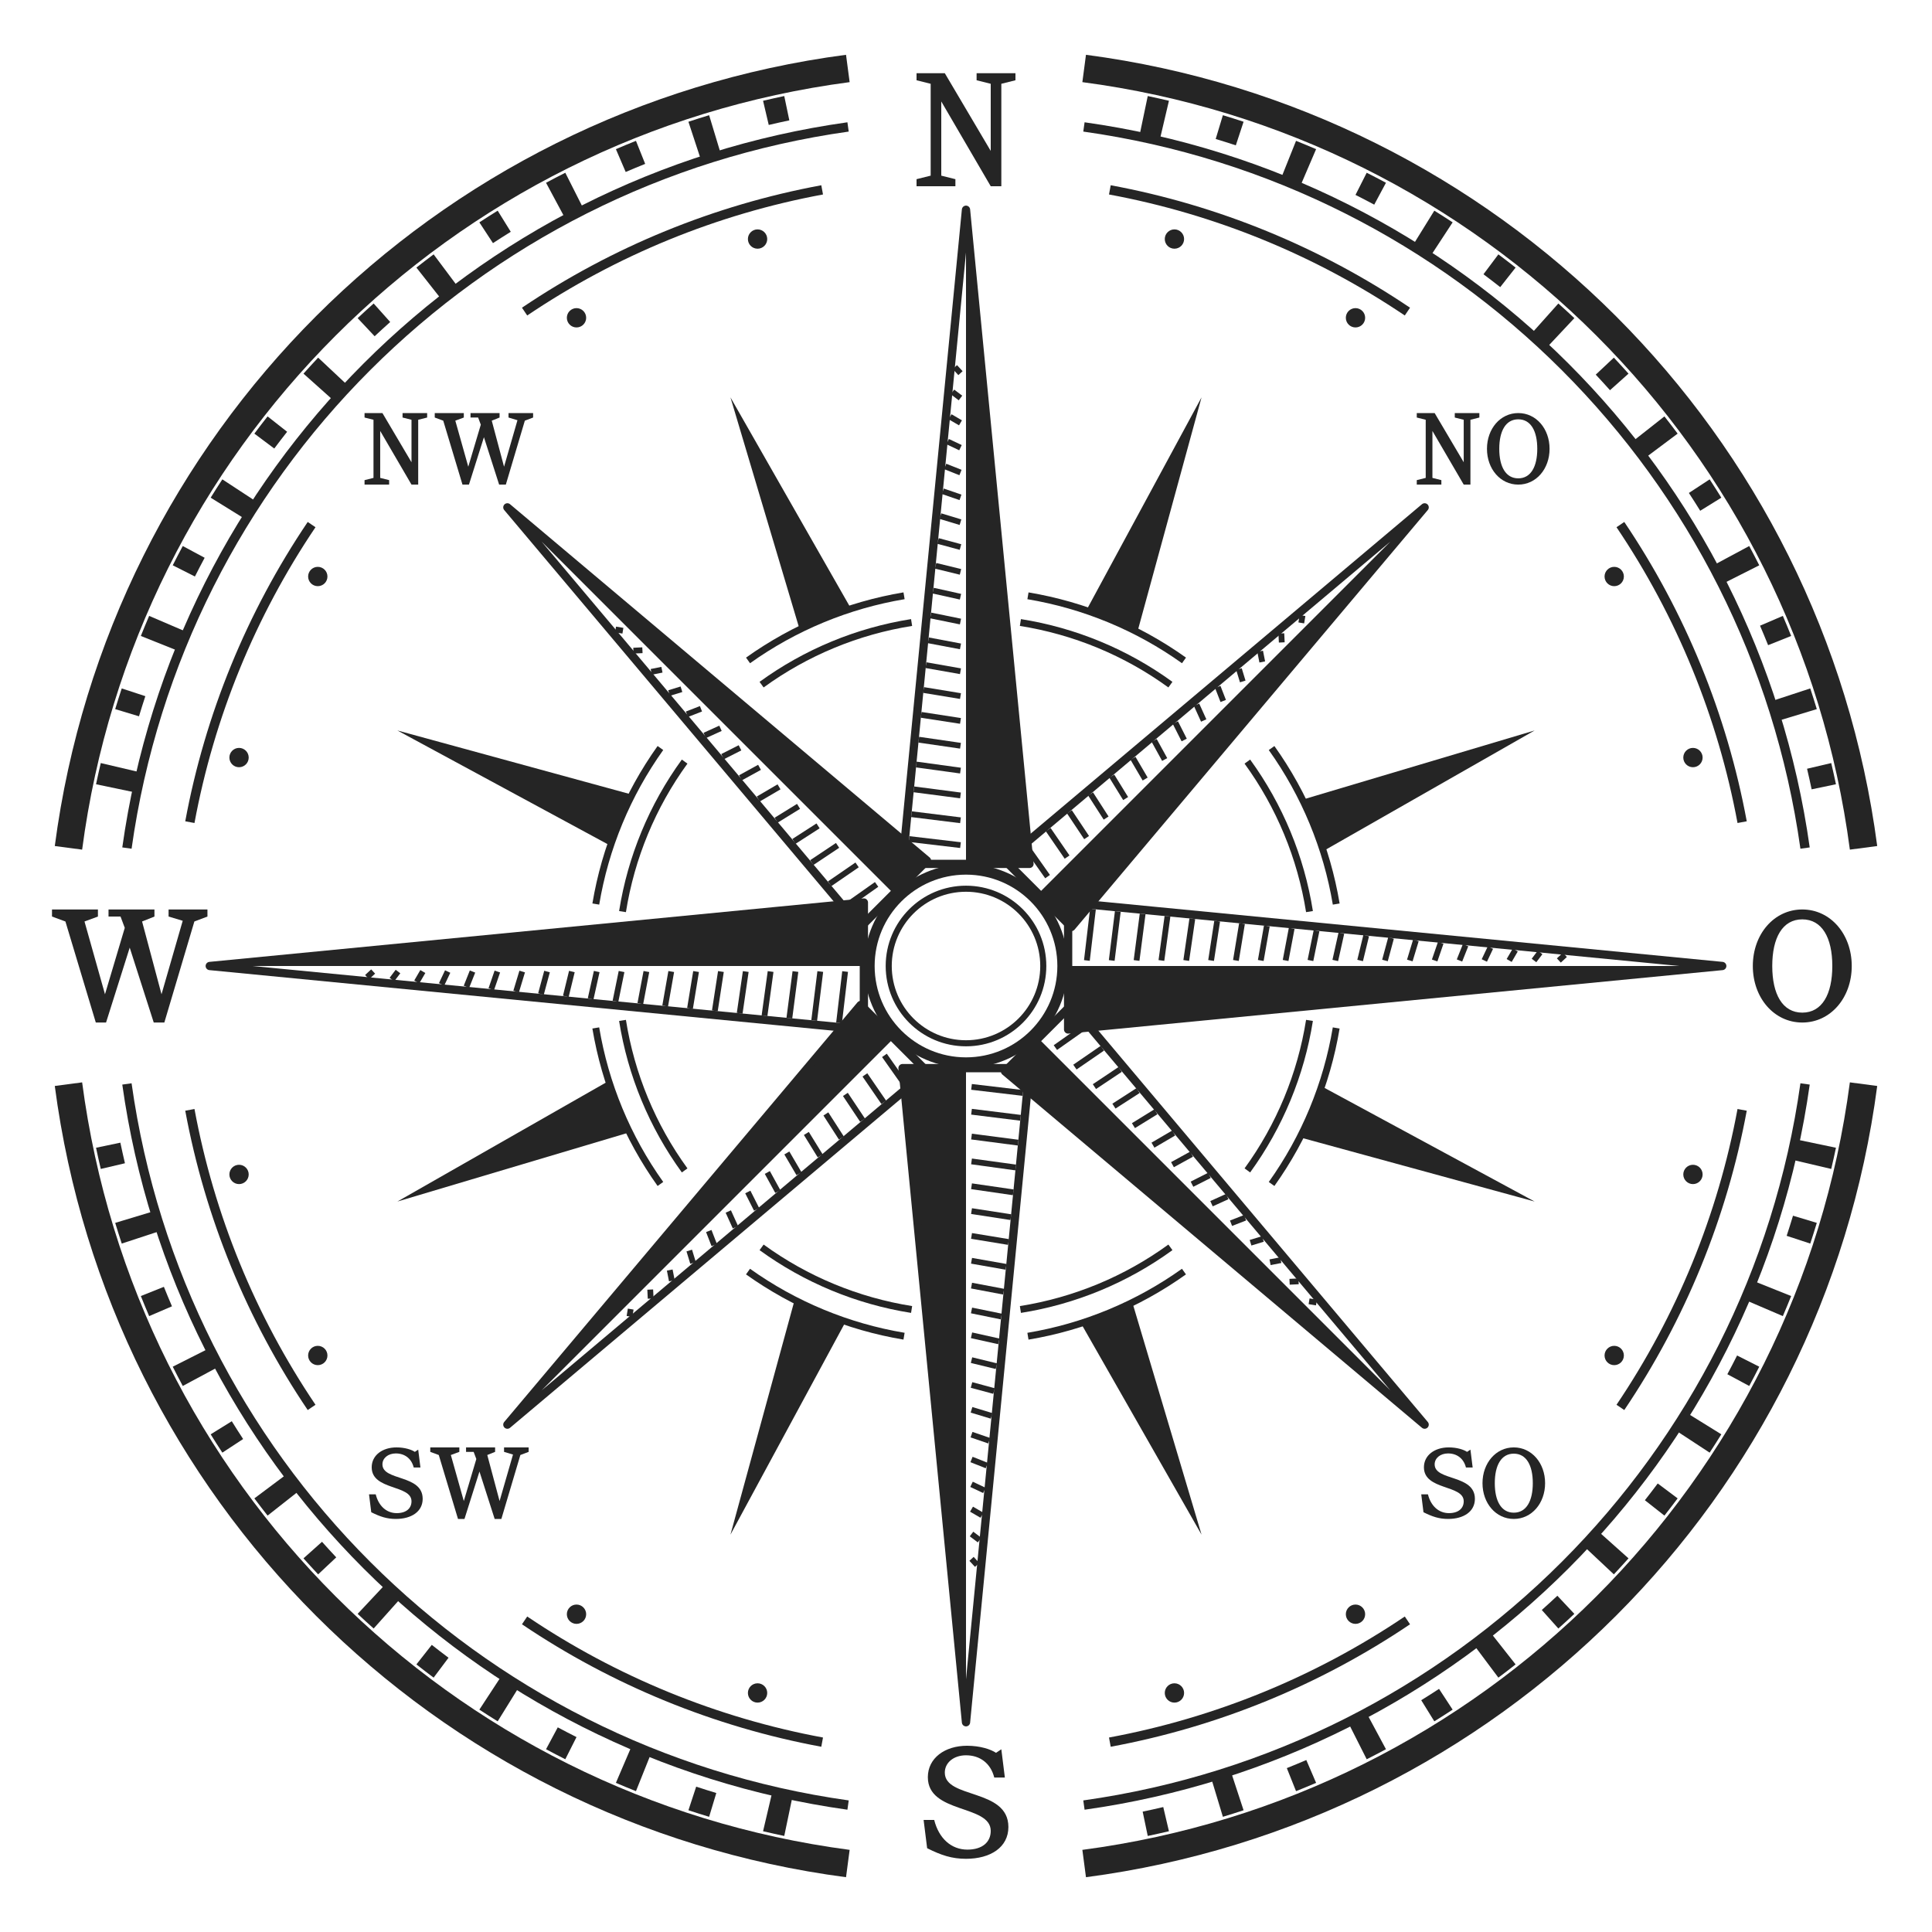
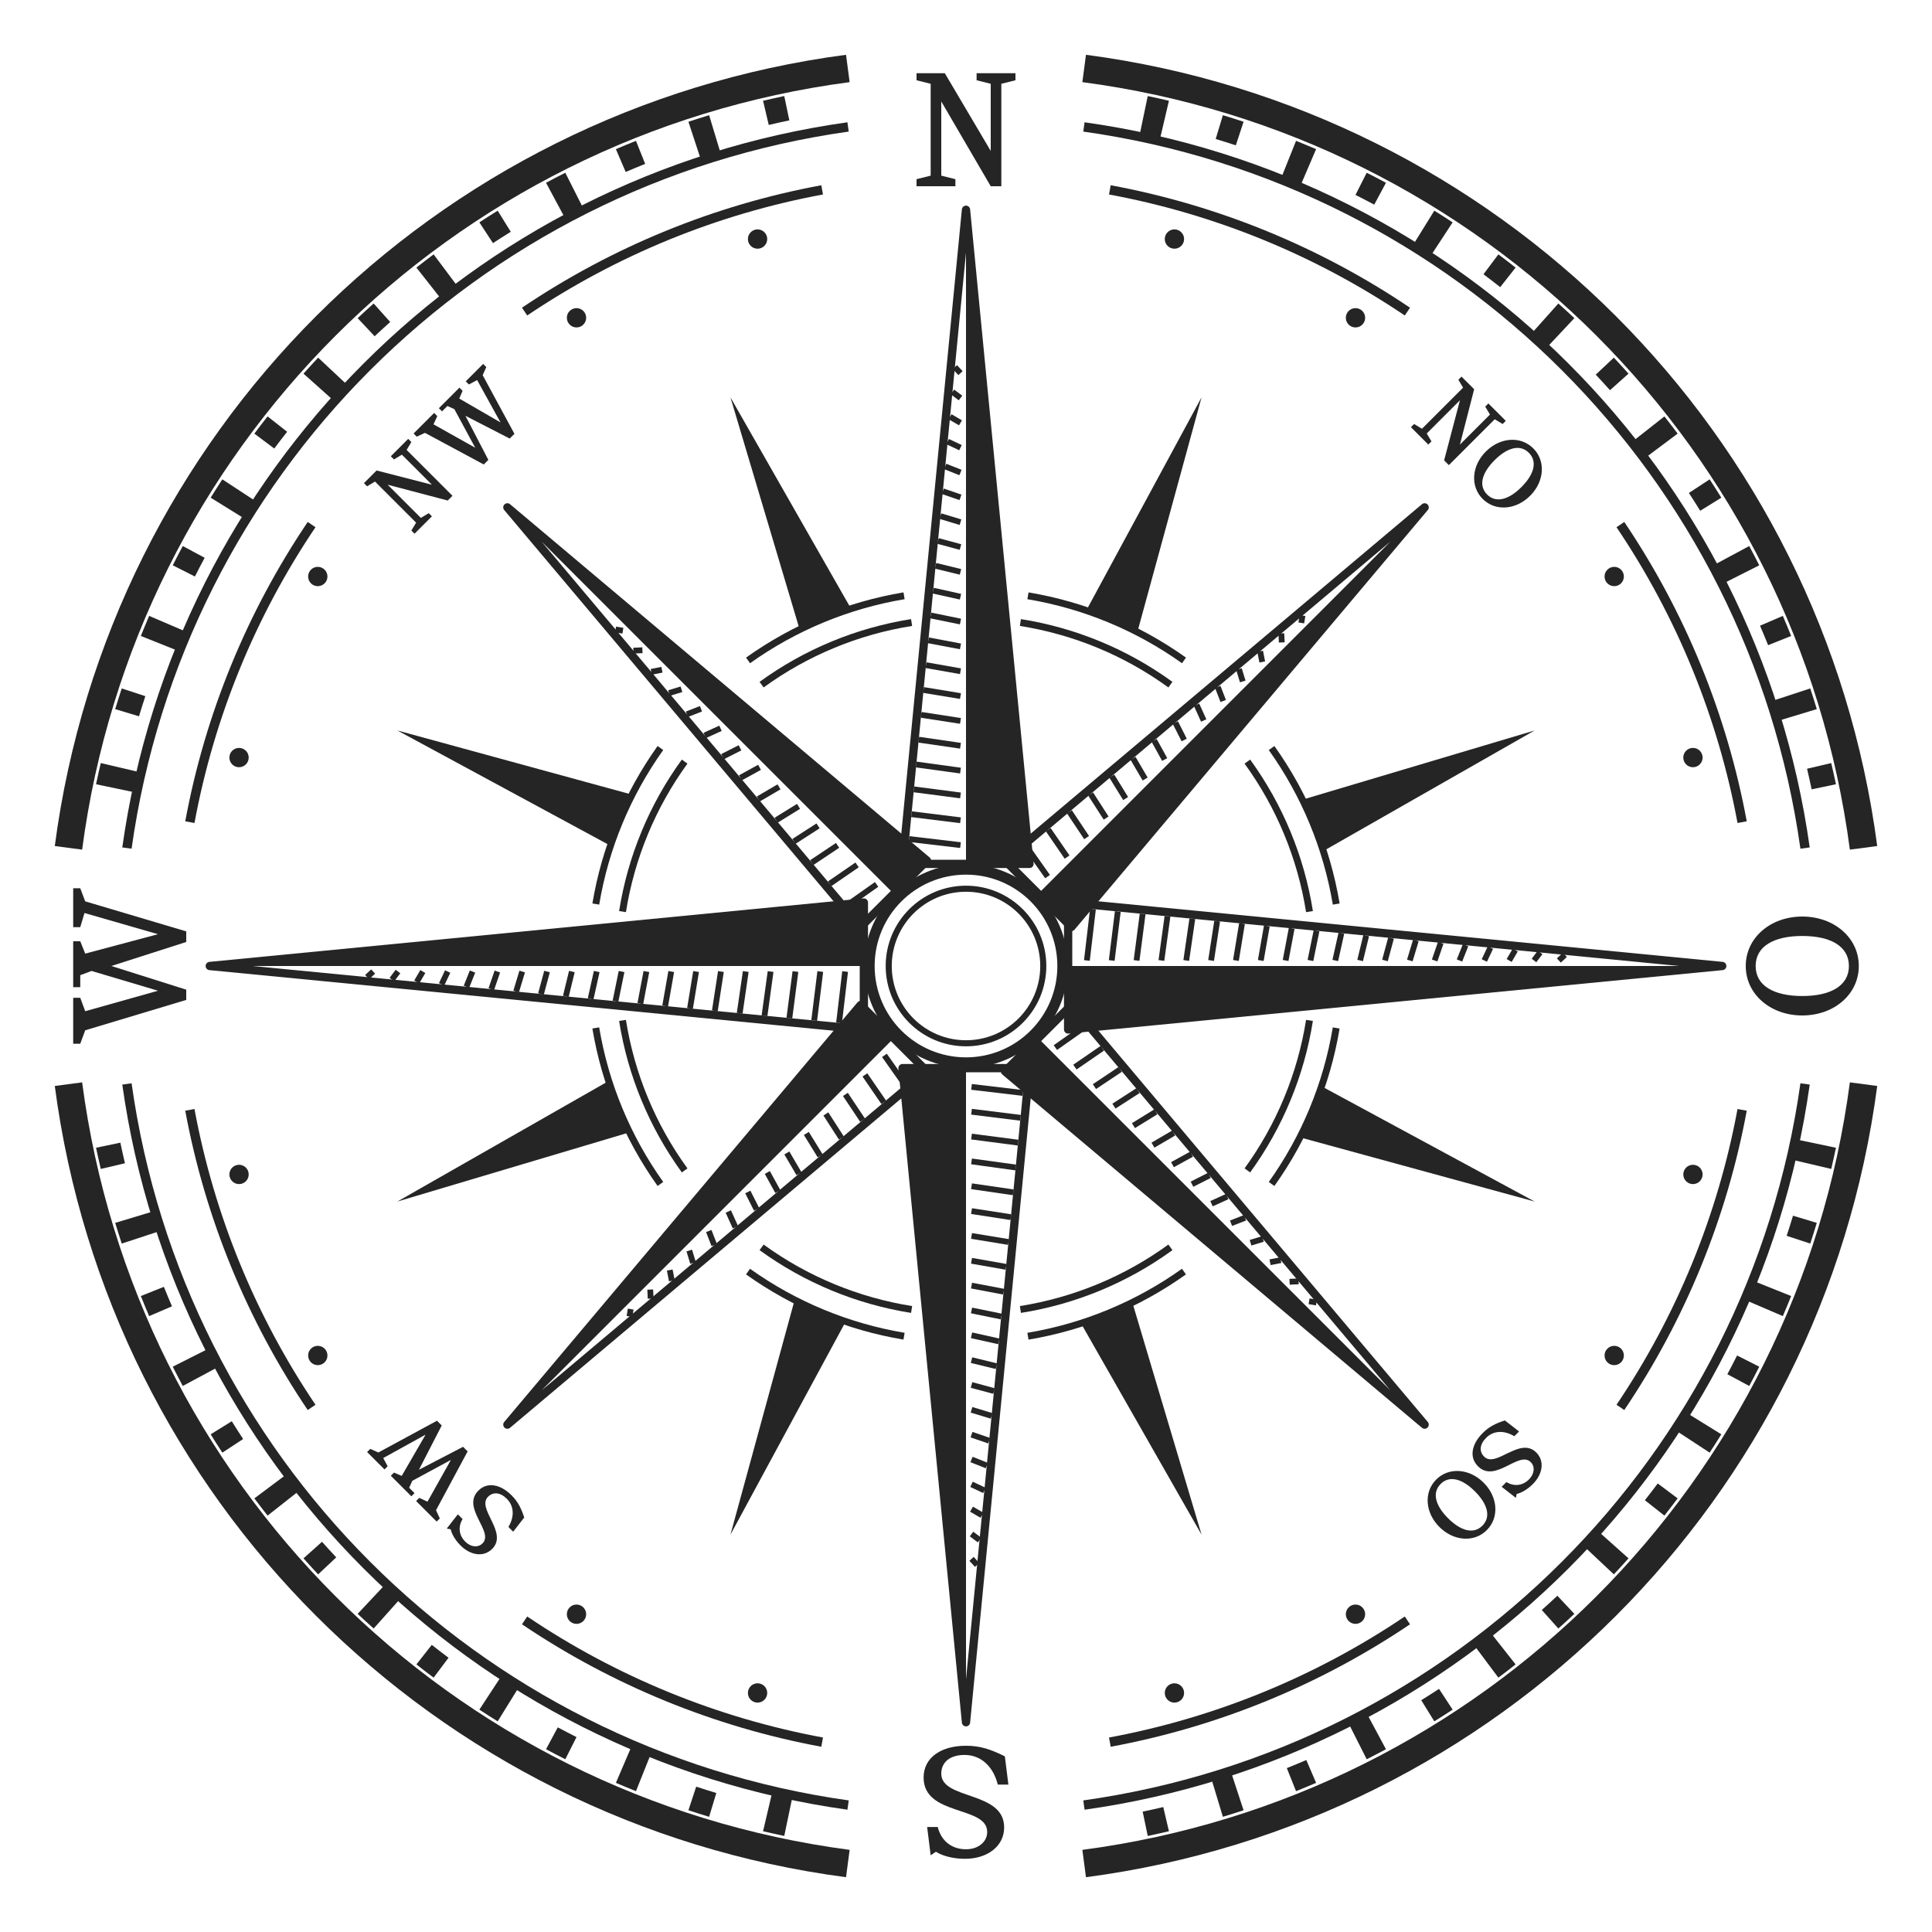
<svg xmlns="http://www.w3.org/2000/svg" width="700" height="700" viewBox="-350 -350 700 700" role="img" aria-labelledby="title desc" fill="#252525">
  <g transform="rotate(0)">
    <path d="M43.47 -330.15A333 333 0 0 1 330.15 -43.47L320.24 -42.16A323 323 0 0 0 42.16 -320.24Z" />
    <g fill="none" stroke="#252525" stroke-width="3.4">
      <path d="M42.73 -304.01A307 307 0 0 1 304.01 -42.73" />
      <path d="M52.12 -281.21A286 286 0 0 1 159.93 -237.1" />
      <path d="M237.1 -159.93A286 286 0 0 1 281.21 -52.12" />
    </g>
    <path d="M65.85 -315.2A322 322 0 0 1 73.53 -313.49L70.1 -298.89A307 307 0 0 0 62.78 -300.51Z" />
    <path d="M93.07 -308.26A322 322 0 0 1 100.57 -305.89L97.76 -297.34A313 313 0 0 0 90.47 -299.64Z" />
    <path d="M119.58 -298.97A322 322 0 0 1 126.85 -295.96L120.94 -282.17A307 307 0 0 0 114.01 -285.05Z" />
    <path d="M145.18 -287.41A322 322 0 0 1 152.16 -283.78L147.91 -275.85A313 313 0 0 0 141.12 -279.38Z" />
    <path d="M169.68 -273.67A322 322 0 0 1 176.32 -269.44L168.1 -256.89A307 307 0 0 0 161.78 -260.92Z" />
    <path d="M192.89 -257.84A322 322 0 0 1 199.13 -253.05L193.56 -245.97A313 313 0 0 0 187.49 -250.63Z" />
    <path d="M214.62 -240.04A322 322 0 0 1 220.42 -234.73L210.16 -223.79A307 307 0 0 0 204.63 -228.86Z" />
    <path d="M234.73 -220.42A322 322 0 0 1 240.04 -214.62L233.33 -208.62A313 313 0 0 0 228.17 -214.26Z" />
    <path d="M253.05 -199.13A322 322 0 0 1 257.84 -192.89L245.82 -183.9A307 307 0 0 0 241.26 -189.85Z" />
    <path d="M269.44 -176.32A322 322 0 0 1 273.67 -169.68L266.02 -164.94A313 313 0 0 0 261.91 -171.39Z" />
    <path d="M283.78 -152.16A322 322 0 0 1 287.41 -145.18L274.02 -138.42A307 307 0 0 0 270.56 -145.07Z" />
    <path d="M295.96 -126.85A322 322 0 0 1 298.97 -119.58L290.62 -116.24A313 313 0 0 0 287.69 -123.3Z" />
    <path d="M305.89 -100.57A322 322 0 0 1 308.26 -93.07L293.9 -88.73A307 307 0 0 0 291.64 -95.89Z" />
    <path d="M313.49 -73.53A322 322 0 0 1 315.2 -65.85L306.39 -64.01A313 313 0 0 0 304.73 -71.47Z" />
    <circle cx="75.52" cy="-263.39" r="3.5" />
    <circle cx="141.12" cy="-234.86" r="3.5" />
    <circle cx="234.86" cy="-141.12" r="3.5" />
    <circle cx="263.39" cy="-75.52" r="3.5" />
  </g>
  <g transform="rotate(90)">
    <path d="M43.47 -330.15A333 333 0 0 1 330.15 -43.47L320.24 -42.16A323 323 0 0 0 42.16 -320.24Z" />
    <g fill="none" stroke="#252525" stroke-width="3.4">
      <path d="M42.73 -304.01A307 307 0 0 1 304.01 -42.73" />
      <path d="M52.12 -281.21A286 286 0 0 1 159.93 -237.1" />
      <path d="M237.1 -159.93A286 286 0 0 1 281.21 -52.12" />
    </g>
    <path d="M65.85 -315.2A322 322 0 0 1 73.53 -313.49L70.1 -298.89A307 307 0 0 0 62.78 -300.51Z" />
    <path d="M93.07 -308.26A322 322 0 0 1 100.57 -305.89L97.76 -297.34A313 313 0 0 0 90.47 -299.64Z" />
    <path d="M119.58 -298.97A322 322 0 0 1 126.85 -295.96L120.94 -282.17A307 307 0 0 0 114.01 -285.05Z" />
    <path d="M145.18 -287.41A322 322 0 0 1 152.16 -283.78L147.91 -275.85A313 313 0 0 0 141.12 -279.38Z" />
    <path d="M169.68 -273.67A322 322 0 0 1 176.32 -269.44L168.1 -256.89A307 307 0 0 0 161.78 -260.92Z" />
    <path d="M192.89 -257.84A322 322 0 0 1 199.13 -253.05L193.56 -245.97A313 313 0 0 0 187.49 -250.63Z" />
    <path d="M214.62 -240.04A322 322 0 0 1 220.42 -234.73L210.16 -223.79A307 307 0 0 0 204.63 -228.86Z" />
    <path d="M234.73 -220.42A322 322 0 0 1 240.04 -214.62L233.33 -208.62A313 313 0 0 0 228.17 -214.26Z" />
    <path d="M253.05 -199.13A322 322 0 0 1 257.84 -192.89L245.82 -183.9A307 307 0 0 0 241.26 -189.85Z" />
    <path d="M269.44 -176.32A322 322 0 0 1 273.67 -169.68L266.02 -164.94A313 313 0 0 0 261.91 -171.39Z" />
    <path d="M283.78 -152.16A322 322 0 0 1 287.41 -145.18L274.02 -138.42A307 307 0 0 0 270.56 -145.07Z" />
    <path d="M295.96 -126.85A322 322 0 0 1 298.97 -119.58L290.62 -116.24A313 313 0 0 0 287.69 -123.3Z" />
    <path d="M305.89 -100.57A322 322 0 0 1 308.26 -93.07L293.9 -88.73A307 307 0 0 0 291.64 -95.89Z" />
    <path d="M313.49 -73.53A322 322 0 0 1 315.2 -65.85L306.39 -64.01A313 313 0 0 0 304.73 -71.47Z" />
    <circle cx="75.52" cy="-263.39" r="3.5" />
    <circle cx="141.12" cy="-234.86" r="3.5" />
    <circle cx="234.86" cy="-141.12" r="3.5" />
    <circle cx="263.39" cy="-75.52" r="3.5" />
  </g>
  <g transform="rotate(180)">
    <path d="M43.47 -330.15A333 333 0 0 1 330.15 -43.47L320.24 -42.16A323 323 0 0 0 42.16 -320.24Z" />
    <g fill="none" stroke="#252525" stroke-width="3.4">
      <path d="M42.73 -304.01A307 307 0 0 1 304.01 -42.73" />
      <path d="M52.12 -281.21A286 286 0 0 1 159.93 -237.1" />
      <path d="M237.1 -159.93A286 286 0 0 1 281.21 -52.12" />
    </g>
    <path d="M65.85 -315.2A322 322 0 0 1 73.53 -313.49L70.1 -298.89A307 307 0 0 0 62.78 -300.51Z" />
    <path d="M93.07 -308.26A322 322 0 0 1 100.57 -305.89L97.76 -297.34A313 313 0 0 0 90.47 -299.64Z" />
    <path d="M119.58 -298.97A322 322 0 0 1 126.85 -295.96L120.94 -282.17A307 307 0 0 0 114.01 -285.05Z" />
    <path d="M145.18 -287.41A322 322 0 0 1 152.16 -283.78L147.91 -275.85A313 313 0 0 0 141.12 -279.38Z" />
    <path d="M169.68 -273.67A322 322 0 0 1 176.32 -269.44L168.1 -256.89A307 307 0 0 0 161.78 -260.92Z" />
    <path d="M192.89 -257.84A322 322 0 0 1 199.13 -253.05L193.56 -245.97A313 313 0 0 0 187.49 -250.63Z" />
    <path d="M214.62 -240.04A322 322 0 0 1 220.42 -234.73L210.16 -223.79A307 307 0 0 0 204.63 -228.86Z" />
    <path d="M234.73 -220.42A322 322 0 0 1 240.04 -214.62L233.33 -208.62A313 313 0 0 0 228.17 -214.26Z" />
    <path d="M253.05 -199.13A322 322 0 0 1 257.84 -192.89L245.82 -183.9A307 307 0 0 0 241.26 -189.85Z" />
    <path d="M269.44 -176.32A322 322 0 0 1 273.67 -169.68L266.02 -164.94A313 313 0 0 0 261.91 -171.39Z" />
    <path d="M283.78 -152.16A322 322 0 0 1 287.41 -145.18L274.02 -138.42A307 307 0 0 0 270.56 -145.07Z" />
    <path d="M295.96 -126.85A322 322 0 0 1 298.97 -119.58L290.62 -116.24A313 313 0 0 0 287.69 -123.3Z" />
    <path d="M305.89 -100.57A322 322 0 0 1 308.26 -93.07L293.9 -88.73A307 307 0 0 0 291.64 -95.89Z" />
    <path d="M313.49 -73.53A322 322 0 0 1 315.2 -65.85L306.39 -64.01A313 313 0 0 0 304.73 -71.47Z" />
    <circle cx="75.52" cy="-263.39" r="3.5" />
    <circle cx="141.12" cy="-234.86" r="3.5" />
    <circle cx="234.86" cy="-141.12" r="3.5" />
    <circle cx="263.39" cy="-75.52" r="3.5" />
  </g>
  <g transform="rotate(270)">
    <path d="M43.47 -330.15A333 333 0 0 1 330.15 -43.47L320.24 -42.16A323 323 0 0 0 42.16 -320.24Z" />
    <g fill="none" stroke="#252525" stroke-width="3.4">
      <path d="M42.73 -304.01A307 307 0 0 1 304.01 -42.73" />
      <path d="M52.12 -281.21A286 286 0 0 1 159.93 -237.1" />
      <path d="M237.1 -159.93A286 286 0 0 1 281.21 -52.12" />
    </g>
    <path d="M65.85 -315.2A322 322 0 0 1 73.53 -313.49L70.1 -298.89A307 307 0 0 0 62.78 -300.51Z" />
    <path d="M93.07 -308.26A322 322 0 0 1 100.57 -305.89L97.76 -297.34A313 313 0 0 0 90.47 -299.64Z" />
    <path d="M119.58 -298.97A322 322 0 0 1 126.85 -295.96L120.94 -282.17A307 307 0 0 0 114.01 -285.05Z" />
    <path d="M145.18 -287.41A322 322 0 0 1 152.16 -283.78L147.91 -275.85A313 313 0 0 0 141.12 -279.38Z" />
    <path d="M169.68 -273.67A322 322 0 0 1 176.32 -269.44L168.1 -256.89A307 307 0 0 0 161.78 -260.92Z" />
    <path d="M192.89 -257.84A322 322 0 0 1 199.13 -253.05L193.56 -245.97A313 313 0 0 0 187.49 -250.63Z" />
    <path d="M214.62 -240.04A322 322 0 0 1 220.42 -234.73L210.16 -223.79A307 307 0 0 0 204.63 -228.86Z" />
    <path d="M234.73 -220.42A322 322 0 0 1 240.04 -214.62L233.33 -208.62A313 313 0 0 0 228.17 -214.26Z" />
    <path d="M253.05 -199.13A322 322 0 0 1 257.84 -192.89L245.82 -183.9A307 307 0 0 0 241.26 -189.85Z" />
    <path d="M269.44 -176.32A322 322 0 0 1 273.67 -169.68L266.02 -164.94A313 313 0 0 0 261.91 -171.39Z" />
    <path d="M283.78 -152.16A322 322 0 0 1 287.41 -145.18L274.02 -138.42A307 307 0 0 0 270.56 -145.07Z" />
    <path d="M295.96 -126.85A322 322 0 0 1 298.97 -119.58L290.62 -116.24A313 313 0 0 0 287.69 -123.3Z" />
    <path d="M305.89 -100.57A322 322 0 0 1 308.26 -93.07L293.9 -88.73A307 307 0 0 0 291.64 -95.89Z" />
    <path d="M313.49 -73.53A322 322 0 0 1 315.2 -65.85L306.39 -64.01A313 313 0 0 0 304.73 -71.47Z" />
    <circle cx="75.52" cy="-263.39" r="3.5" />
    <circle cx="141.12" cy="-234.86" r="3.5" />
    <circle cx="234.86" cy="-141.12" r="3.5" />
    <circle cx="263.39" cy="-75.52" r="3.5" />
  </g>
  <g transform="rotate(0)">
    <g fill="none" stroke="#252525" stroke-width="2.5">
      <path d="M19.71 -124.45A126 126 0 0 1 74.06 -101.94" />
      <path d="M22.45 -134.13A136 136 0 0 1 78.98 -110.72" />
    </g>
    <g transform="rotate(22.5)">
      <path d="M0 -223L11 -136H-9Z" />
    </g>
  </g>
  <g transform="rotate(45)">
    <g fill="none" stroke="#252525" stroke-width="2.5">
      <path d="M19.71 -124.45A126 126 0 0 1 74.06 -101.94" />
      <path d="M22.45 -134.13A136 136 0 0 1 78.98 -110.72" />
    </g>
    <g transform="rotate(22.5)">
      <path d="M0 -223L11 -136H-9Z" />
    </g>
  </g>
  <g transform="rotate(90)">
    <g fill="none" stroke="#252525" stroke-width="2.5">
      <path d="M19.71 -124.45A126 126 0 0 1 74.06 -101.94" />
      <path d="M22.45 -134.13A136 136 0 0 1 78.98 -110.72" />
    </g>
    <g transform="rotate(22.5)">
      <path d="M0 -223L11 -136H-9Z" />
    </g>
  </g>
  <g transform="rotate(135)">
    <g fill="none" stroke="#252525" stroke-width="2.5">
      <path d="M19.71 -124.45A126 126 0 0 1 74.06 -101.94" />
      <path d="M22.45 -134.13A136 136 0 0 1 78.98 -110.72" />
    </g>
    <g transform="rotate(22.5)">
      <path d="M0 -223L11 -136H-9Z" />
    </g>
  </g>
  <g transform="rotate(180)">
    <g fill="none" stroke="#252525" stroke-width="2.5">
      <path d="M19.71 -124.45A126 126 0 0 1 74.06 -101.94" />
      <path d="M22.45 -134.13A136 136 0 0 1 78.98 -110.72" />
    </g>
    <g transform="rotate(22.5)">
      <path d="M0 -223L11 -136H-9Z" />
    </g>
  </g>
  <g transform="rotate(225)">
    <g fill="none" stroke="#252525" stroke-width="2.5">
      <path d="M19.71 -124.45A126 126 0 0 1 74.06 -101.94" />
      <path d="M22.45 -134.13A136 136 0 0 1 78.98 -110.72" />
    </g>
    <g transform="rotate(22.5)">
      <path d="M0 -223L11 -136H-9Z" />
    </g>
  </g>
  <g transform="rotate(270)">
    <g fill="none" stroke="#252525" stroke-width="2.5">
      <path d="M19.71 -124.45A126 126 0 0 1 74.06 -101.94" />
      <path d="M22.45 -134.13A136 136 0 0 1 78.98 -110.72" />
    </g>
    <g transform="rotate(22.5)">
      <path d="M0 -223L11 -136H-9Z" />
    </g>
  </g>
  <g transform="rotate(315)">
    <g fill="none" stroke="#252525" stroke-width="2.5">
      <path d="M19.71 -124.45A126 126 0 0 1 74.06 -101.94" />
      <path d="M22.45 -134.13A136 136 0 0 1 78.98 -110.72" />
    </g>
    <g transform="rotate(22.5)">
      <path d="M0 -223L11 -136H-9Z" />
    </g>
  </g>
  <g transform="rotate(0)">
    <path d="M0 -274L23 -37H0Z" />
    <g fill="none" stroke="#252525" stroke-width="3" stroke-linejoin="round">
      <path d="M0 -274L-23 -37H23Z" />
      <path d="M-20.63 -46L-2 -43.8M-19.75 -55L-2 -52.8M-18.88 -64L-2 -61.8M-18.01 -73L-2 -70.8M-17.13 -82L-2 -79.8M-16.26 -91L-2 -88.8M-15.39 -100L-2 -97.8M-14.51 -109L-2 -106.8M-13.64 -118L-2 -115.8M-12.77 -127L-2 -124.8M-11.89 -136L-2 -133.8M-11.02 -145L-2 -142.8M-10.15 -154L-2 -151.8M-9.27 -163L-2 -160.8M-8.4 -172L-2 -169.8M-7.53 -181L-2 -178.8M-6.65 -190L-2 -187.8M-5.78 -199L-2 -196.8M-4.91 -208L-2 -205.8M-4.03 -217L-2 -214.8" stroke-width="2.1" />
    </g>
  </g>
  <g transform="rotate(45)">
    <path d="M0 -235L17 -37H0Z" />
    <g fill="none" stroke="#252525" stroke-width="3" stroke-linejoin="round">
      <path d="M0 -235L-17 -37H17Z" />
      <path d="M-14.73 -46L-2 -43.8M-13.87 -56L-2 -53.8M-13.01 -66L-2 -63.8M-12.15 -76L-2 -73.8M-11.29 -86L-2 -83.8M-10.43 -96L-2 -93.8M-9.58 -106L-2 -103.8M-8.72 -116L-2 -113.8M-7.86 -126L-2 -123.8M-7 -136L-2 -133.8M-6.14 -146L-2 -143.8M-5.28 -156L-2 -153.8M-4.42 -166L-2 -163.8M-3.57 -176L-2 -173.8" stroke-width="2.1" />
    </g>
  </g>
  <g transform="rotate(90)">
    <path d="M0 -274L23 -37H0Z" />
    <g fill="none" stroke="#252525" stroke-width="3" stroke-linejoin="round">
      <path d="M0 -274L-23 -37H23Z" />
      <path d="M-20.63 -46L-2 -43.8M-19.75 -55L-2 -52.8M-18.88 -64L-2 -61.8M-18.01 -73L-2 -70.8M-17.13 -82L-2 -79.8M-16.26 -91L-2 -88.8M-15.39 -100L-2 -97.8M-14.51 -109L-2 -106.8M-13.64 -118L-2 -115.8M-12.77 -127L-2 -124.8M-11.89 -136L-2 -133.8M-11.02 -145L-2 -142.8M-10.15 -154L-2 -151.8M-9.27 -163L-2 -160.8M-8.4 -172L-2 -169.8M-7.53 -181L-2 -178.8M-6.65 -190L-2 -187.8M-5.78 -199L-2 -196.8M-4.91 -208L-2 -205.8M-4.03 -217L-2 -214.8" stroke-width="2.1" />
    </g>
  </g>
  <g transform="rotate(135)">
    <path d="M0 -235L17 -37H0Z" />
    <g fill="none" stroke="#252525" stroke-width="3" stroke-linejoin="round">
      <path d="M0 -235L-17 -37H17Z" />
      <path d="M-14.73 -46L-2 -43.8M-13.87 -56L-2 -53.8M-13.01 -66L-2 -63.8M-12.15 -76L-2 -73.8M-11.29 -86L-2 -83.8M-10.43 -96L-2 -93.8M-9.58 -106L-2 -103.8M-8.72 -116L-2 -113.8M-7.86 -126L-2 -123.8M-7 -136L-2 -133.8M-6.14 -146L-2 -143.8M-5.28 -156L-2 -153.8M-4.42 -166L-2 -163.8M-3.57 -176L-2 -173.8" stroke-width="2.1" />
    </g>
  </g>
  <g transform="rotate(180)">
    <path d="M0 -274L23 -37H0Z" />
    <g fill="none" stroke="#252525" stroke-width="3" stroke-linejoin="round">
      <path d="M0 -274L-23 -37H23Z" />
      <path d="M-20.63 -46L-2 -43.8M-19.75 -55L-2 -52.8M-18.88 -64L-2 -61.8M-18.01 -73L-2 -70.8M-17.13 -82L-2 -79.8M-16.26 -91L-2 -88.8M-15.39 -100L-2 -97.8M-14.51 -109L-2 -106.8M-13.64 -118L-2 -115.8M-12.77 -127L-2 -124.8M-11.89 -136L-2 -133.8M-11.02 -145L-2 -142.8M-10.15 -154L-2 -151.8M-9.27 -163L-2 -160.8M-8.4 -172L-2 -169.8M-7.53 -181L-2 -178.8M-6.65 -190L-2 -187.8M-5.78 -199L-2 -196.8M-4.91 -208L-2 -205.8M-4.03 -217L-2 -214.8" stroke-width="2.1" />
    </g>
  </g>
  <g transform="rotate(225)">
    <path d="M0 -235L17 -37H0Z" />
    <g fill="none" stroke="#252525" stroke-width="3" stroke-linejoin="round">
      <path d="M0 -235L-17 -37H17Z" />
      <path d="M-14.73 -46L-2 -43.8M-13.87 -56L-2 -53.8M-13.01 -66L-2 -63.8M-12.15 -76L-2 -73.8M-11.29 -86L-2 -83.8M-10.43 -96L-2 -93.8M-9.58 -106L-2 -103.8M-8.72 -116L-2 -113.8M-7.86 -126L-2 -123.8M-7 -136L-2 -133.8M-6.14 -146L-2 -143.8M-5.28 -156L-2 -153.8M-4.42 -166L-2 -163.8M-3.57 -176L-2 -173.8" stroke-width="2.1" />
    </g>
  </g>
  <g transform="rotate(270)">
    <path d="M0 -274L23 -37H0Z" />
    <g fill="none" stroke="#252525" stroke-width="3" stroke-linejoin="round">
      <path d="M0 -274L-23 -37H23Z" />
      <path d="M-20.63 -46L-2 -43.8M-19.75 -55L-2 -52.8M-18.88 -64L-2 -61.8M-18.01 -73L-2 -70.8M-17.13 -82L-2 -79.8M-16.26 -91L-2 -88.8M-15.39 -100L-2 -97.8M-14.51 -109L-2 -106.8M-13.64 -118L-2 -115.8M-12.77 -127L-2 -124.8M-11.89 -136L-2 -133.8M-11.02 -145L-2 -142.8M-10.15 -154L-2 -151.8M-9.27 -163L-2 -160.8M-8.4 -172L-2 -169.8M-7.53 -181L-2 -178.8M-6.65 -190L-2 -187.8M-5.78 -199L-2 -196.8M-4.91 -208L-2 -205.8M-4.03 -217L-2 -214.8" stroke-width="2.1" />
    </g>
  </g>
  <g transform="rotate(315)">
    <path d="M0 -235L17 -37H0Z" />
    <g fill="none" stroke="#252525" stroke-width="3" stroke-linejoin="round">
      <path d="M0 -235L-17 -37H17Z" />
      <path d="M-14.73 -46L-2 -43.8M-13.87 -56L-2 -53.8M-13.01 -66L-2 -63.8M-12.15 -76L-2 -73.8M-11.29 -86L-2 -83.8M-10.43 -96L-2 -93.8M-9.58 -106L-2 -103.8M-8.72 -116L-2 -113.8M-7.86 -126L-2 -123.8M-7 -136L-2 -133.8M-6.14 -146L-2 -143.8M-5.28 -156L-2 -153.8M-4.42 -166L-2 -163.8M-3.57 -176L-2 -173.8" stroke-width="2.1" />
    </g>
  </g>
  <g fill="none" stroke="#252525" stroke-width="3">
    <circle cx="0" cy="0" r="35" stroke-width="3.8" />
    <circle cx="0" cy="0" r="28" stroke-width="2.2" />
  </g>
-   <g transform="translate(0 -303) scale(1.28)" fill-rule="evenodd">
+   <g transform="translate(0 -303) rotate(0) scale(1.28)" fill-rule="evenodd">
    <path d="M0 0H8L21 22V3L17 2V0H28V2L24 3V32H21L7 8V29L11 30V32H0V30L4 29V3L0 2Z" transform="translate(-14 -16)" />
  </g>
-   <g transform="translate(187.38 -187.38) scale(0.81)" fill-rule="evenodd">
+   <g transform="translate(187.38 -187.38) rotate(45) scale(0.81)" fill-rule="evenodd">
    <path d="M0 0H8L21 22V3L17 2V0H28V2L24 3V32H21L7 8V29L11 30V32H0V30L4 29V3L0 2Z" transform="translate(-29.7 -16)" />
    <path d="M14 0C22 0 28 7 28 16S22 32 14 32 0 25 0 16 6 0 14 0ZM14 2.8C8.4 2.8 5.5 8 5.5 16S8.4 29.2 14 29.2 22.5 24 22.5 16 19.6 2.8 14 2.8Z" transform="translate(1.7 -16)" />
  </g>
-   <g transform="translate(303 0) scale(1.28)" fill-rule="evenodd">
+   <g transform="translate(303 0) rotate(90) scale(1.28)" fill-rule="evenodd">
    <path d="M14 0C22 0 28 7 28 16S22 32 14 32 0 25 0 16 6 0 14 0ZM14 2.8C8.4 2.8 5.5 8 5.5 16S8.4 29.2 14 29.2 22.5 24 22.5 16 19.6 2.8 14 2.8Z" transform="translate(-14 -16)" />
  </g>
-   <g transform="translate(187.38 187.38) scale(0.81)" fill-rule="evenodd">
+   <g transform="translate(187.38 187.38) rotate(135) scale(0.81)" fill-rule="evenodd">
    <path d="M22 1L23 9H20C19 5 16 2.7 12 2.7 8.5 2.7 6 4.8 6 7.6 6 15.1 24 12 24 23 24 28.7 19 32 12 32 8 32 5 31 1 29L0 21H3C4.3 26.2 7.8 29.4 12.4 29.4 16.6 29.4 19 27.3 19 24.1 19 16.6 1.2 19.3 1.2 8.9 1.2 3.5 6 0 12.3 0 16 0 19 1 20.5 2Z" transform="translate(-27.7 -16)" />
    <path d="M14 0C22 0 28 7 28 16S22 32 14 32 0 25 0 16 6 0 14 0ZM14 2.8C8.4 2.8 5.5 8 5.5 16S8.4 29.2 14 29.2 22.5 24 22.5 16 19.6 2.8 14 2.8Z" transform="translate(-0.3 -16)" />
  </g>
-   <g transform="translate(0 303) scale(1.28)" fill-rule="evenodd">
+   <g transform="translate(0 303) rotate(180) scale(1.28)" fill-rule="evenodd">
    <path d="M22 1L23 9H20C19 5 16 2.7 12 2.7 8.5 2.7 6 4.8 6 7.6 6 15.1 24 12 24 23 24 28.7 19 32 12 32 8 32 5 31 1 29L0 21H3C4.3 26.2 7.8 29.4 12.4 29.4 16.6 29.4 19 27.3 19 24.1 19 16.6 1.2 19.3 1.2 8.9 1.2 3.5 6 0 12.3 0 16 0 19 1 20.5 2Z" transform="translate(-12 -16)" />
  </g>
-   <g transform="translate(-187.38 187.38) scale(0.81)" fill-rule="evenodd">
+   <g transform="translate(-187.38 187.38) rotate(225) scale(0.81)" fill-rule="evenodd">
    <path d="M22 1L23 9H20C19 5 16 2.7 12 2.7 8.5 2.7 6 4.8 6 7.6 6 15.1 24 12 24 23 24 28.7 19 32 12 32 8 32 5 31 1 29L0 21H3C4.3 26.2 7.8 29.4 12.4 29.4 16.6 29.4 19 27.3 19 24.1 19 16.6 1.2 19.3 1.2 8.9 1.2 3.5 6 0 12.3 0 16 0 19 1 20.5 2Z" transform="translate(-35.7 -16)" />
    <path d="M0 0H13V2L9.2 3.4 15 24 20.6 5.2 19.4 2H16V0H29V2L25.5 3.4 31 24 37 3.2 33 2V0H44V2L40.3 3.4 31.8 32H28.8L22 10.8 15.3 32H12.4L3.8 3.4 0 2Z" transform="translate(-8.3 -16)" />
  </g>
-   <g transform="translate(-303 0) scale(1.28)" fill-rule="evenodd">
+   <g transform="translate(-303 0) rotate(270) scale(1.28)" fill-rule="evenodd">
    <path d="M0 0H13V2L9.2 3.4 15 24 20.6 5.2 19.4 2H16V0H29V2L25.5 3.4 31 24 37 3.2 33 2V0H44V2L40.3 3.4 31.8 32H28.8L22 10.8 15.3 32H12.4L3.8 3.4 0 2Z" transform="translate(-22 -16)" />
  </g>
-   <g transform="translate(-187.38 -187.38) scale(0.81)" fill-rule="evenodd">
+   <g transform="translate(-187.38 -187.38) rotate(315) scale(0.81)" fill-rule="evenodd">
    <path d="M0 0H8L21 22V3L17 2V0H28V2L24 3V32H21L7 8V29L11 30V32H0V30L4 29V3L0 2Z" transform="translate(-37.7 -16)" />
    <path d="M0 0H13V2L9.2 3.4 15 24 20.6 5.2 19.4 2H16V0H29V2L25.5 3.4 31 24 37 3.2 33 2V0H44V2L40.3 3.4 31.8 32H28.8L22 10.8 15.3 32H12.4L3.8 3.4 0 2Z" transform="translate(-6.3 -16)" />
  </g>
</svg>
